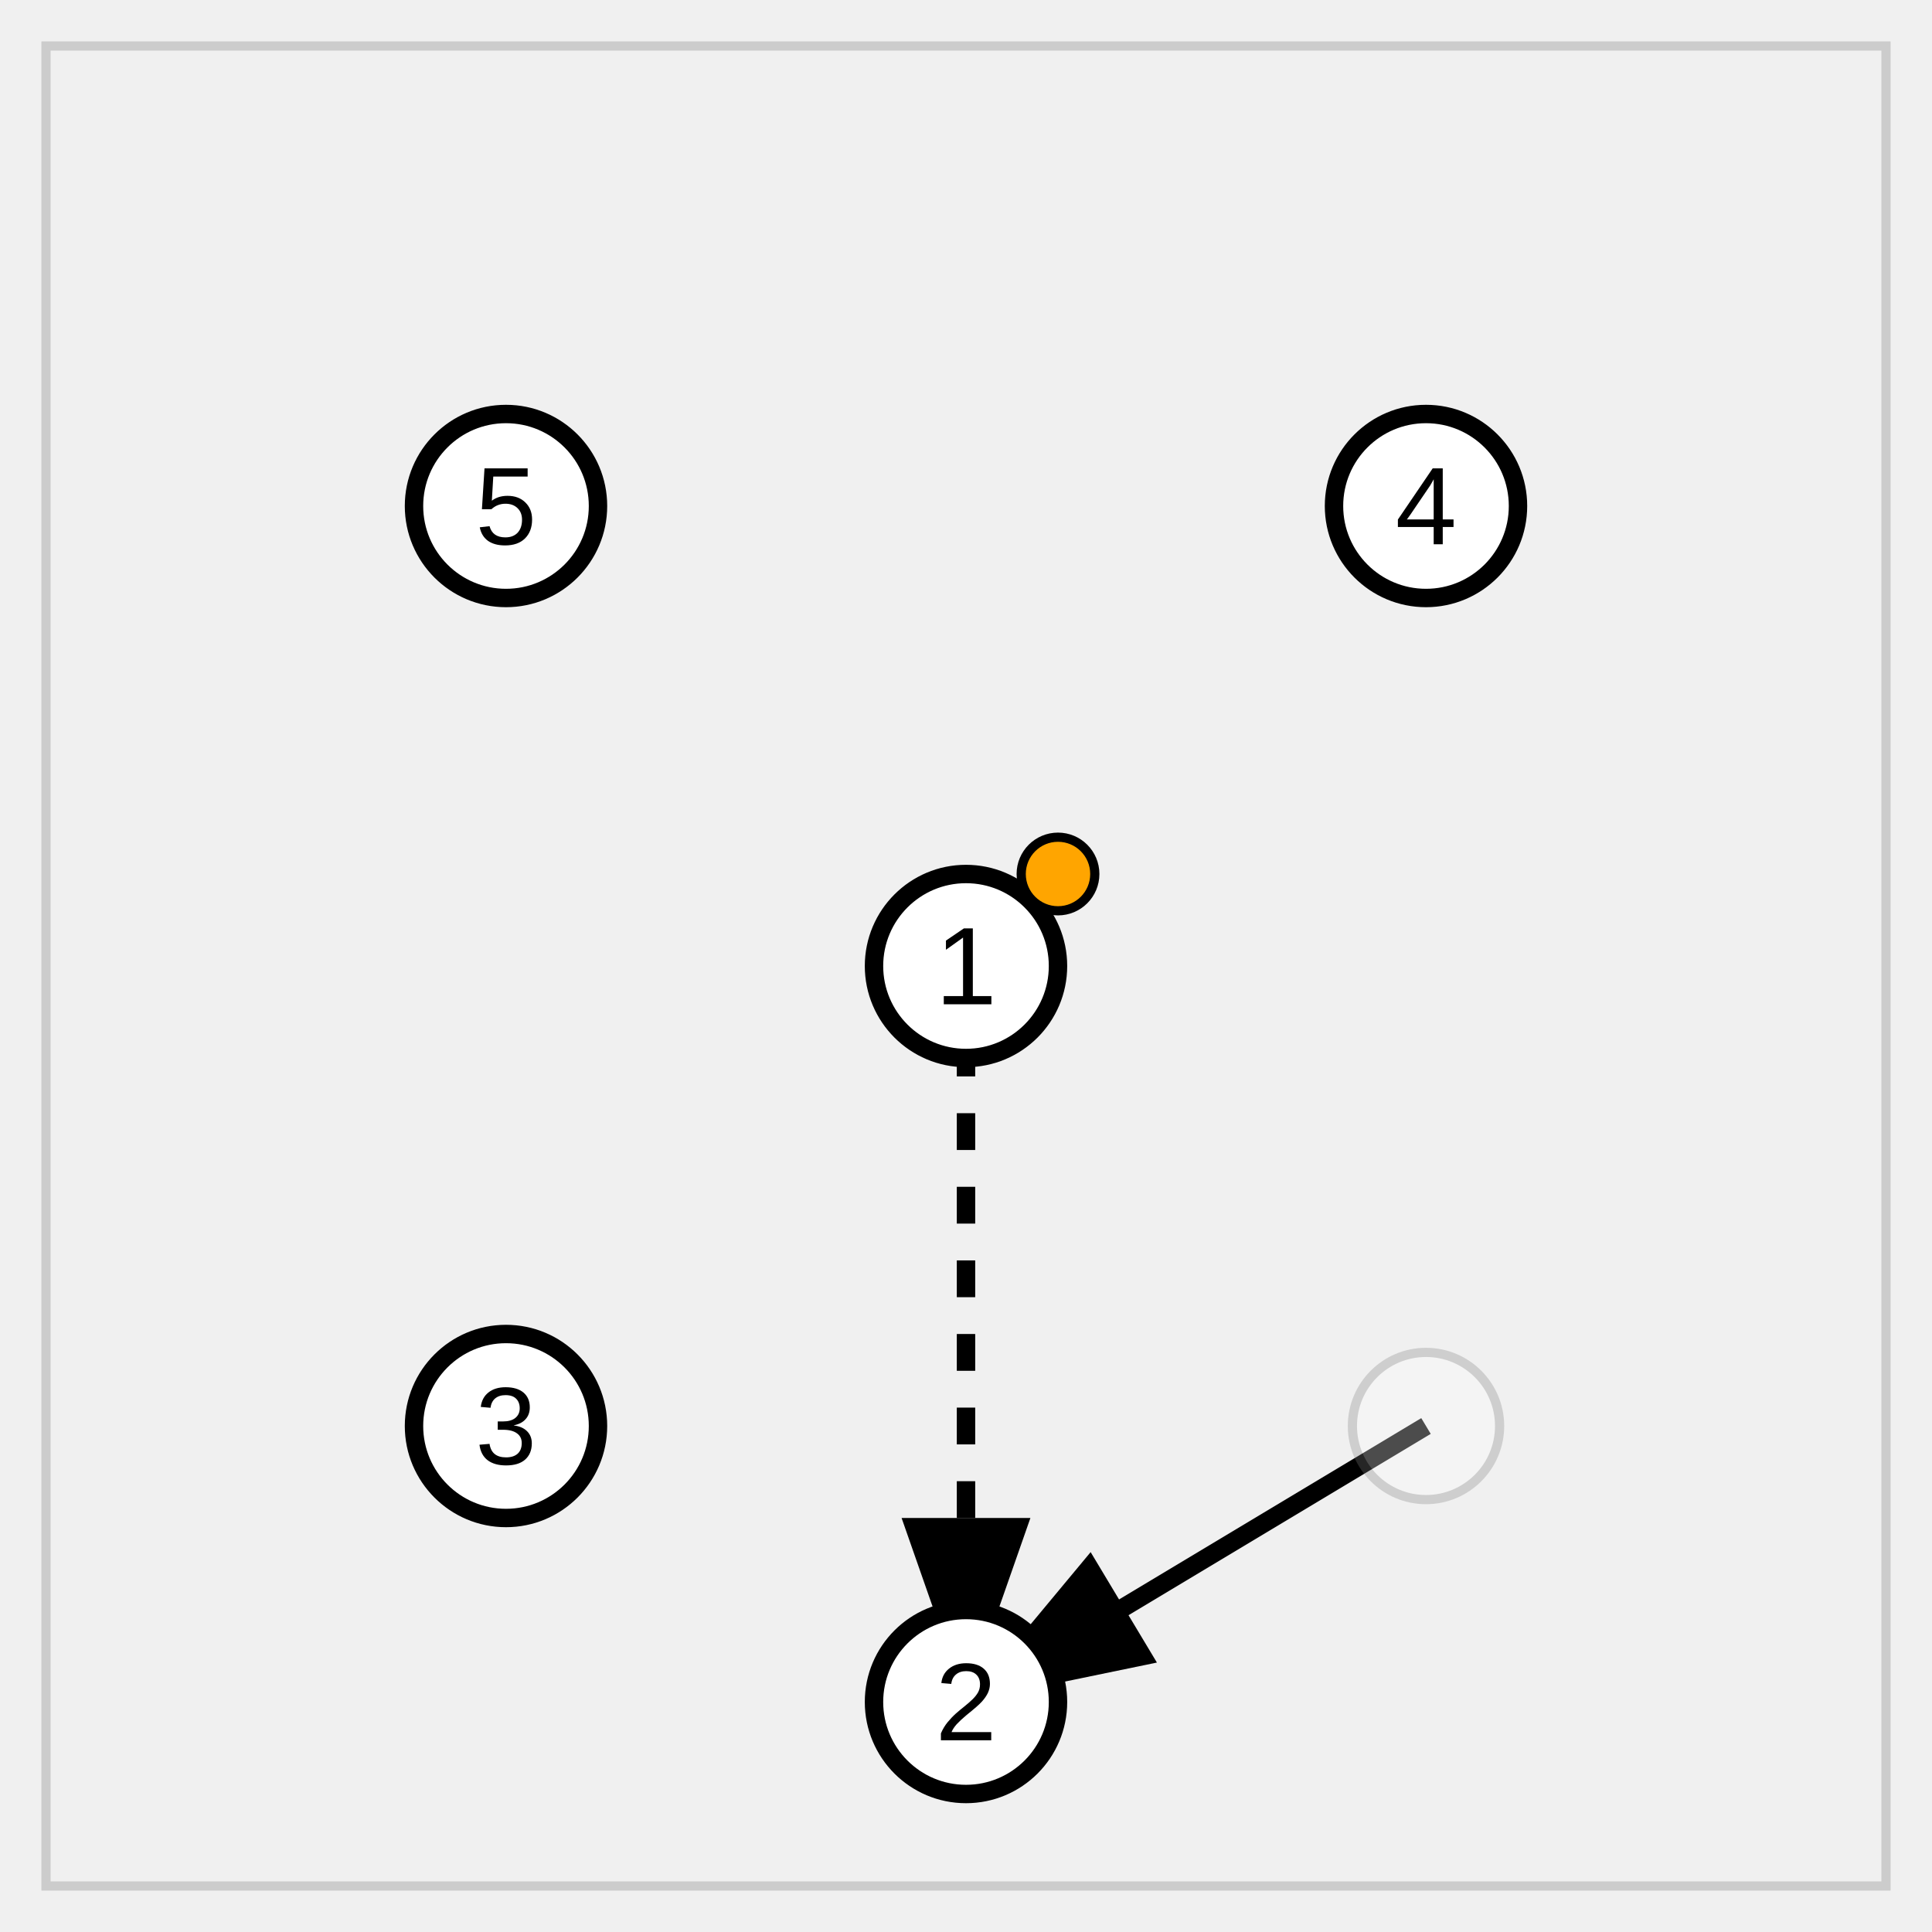
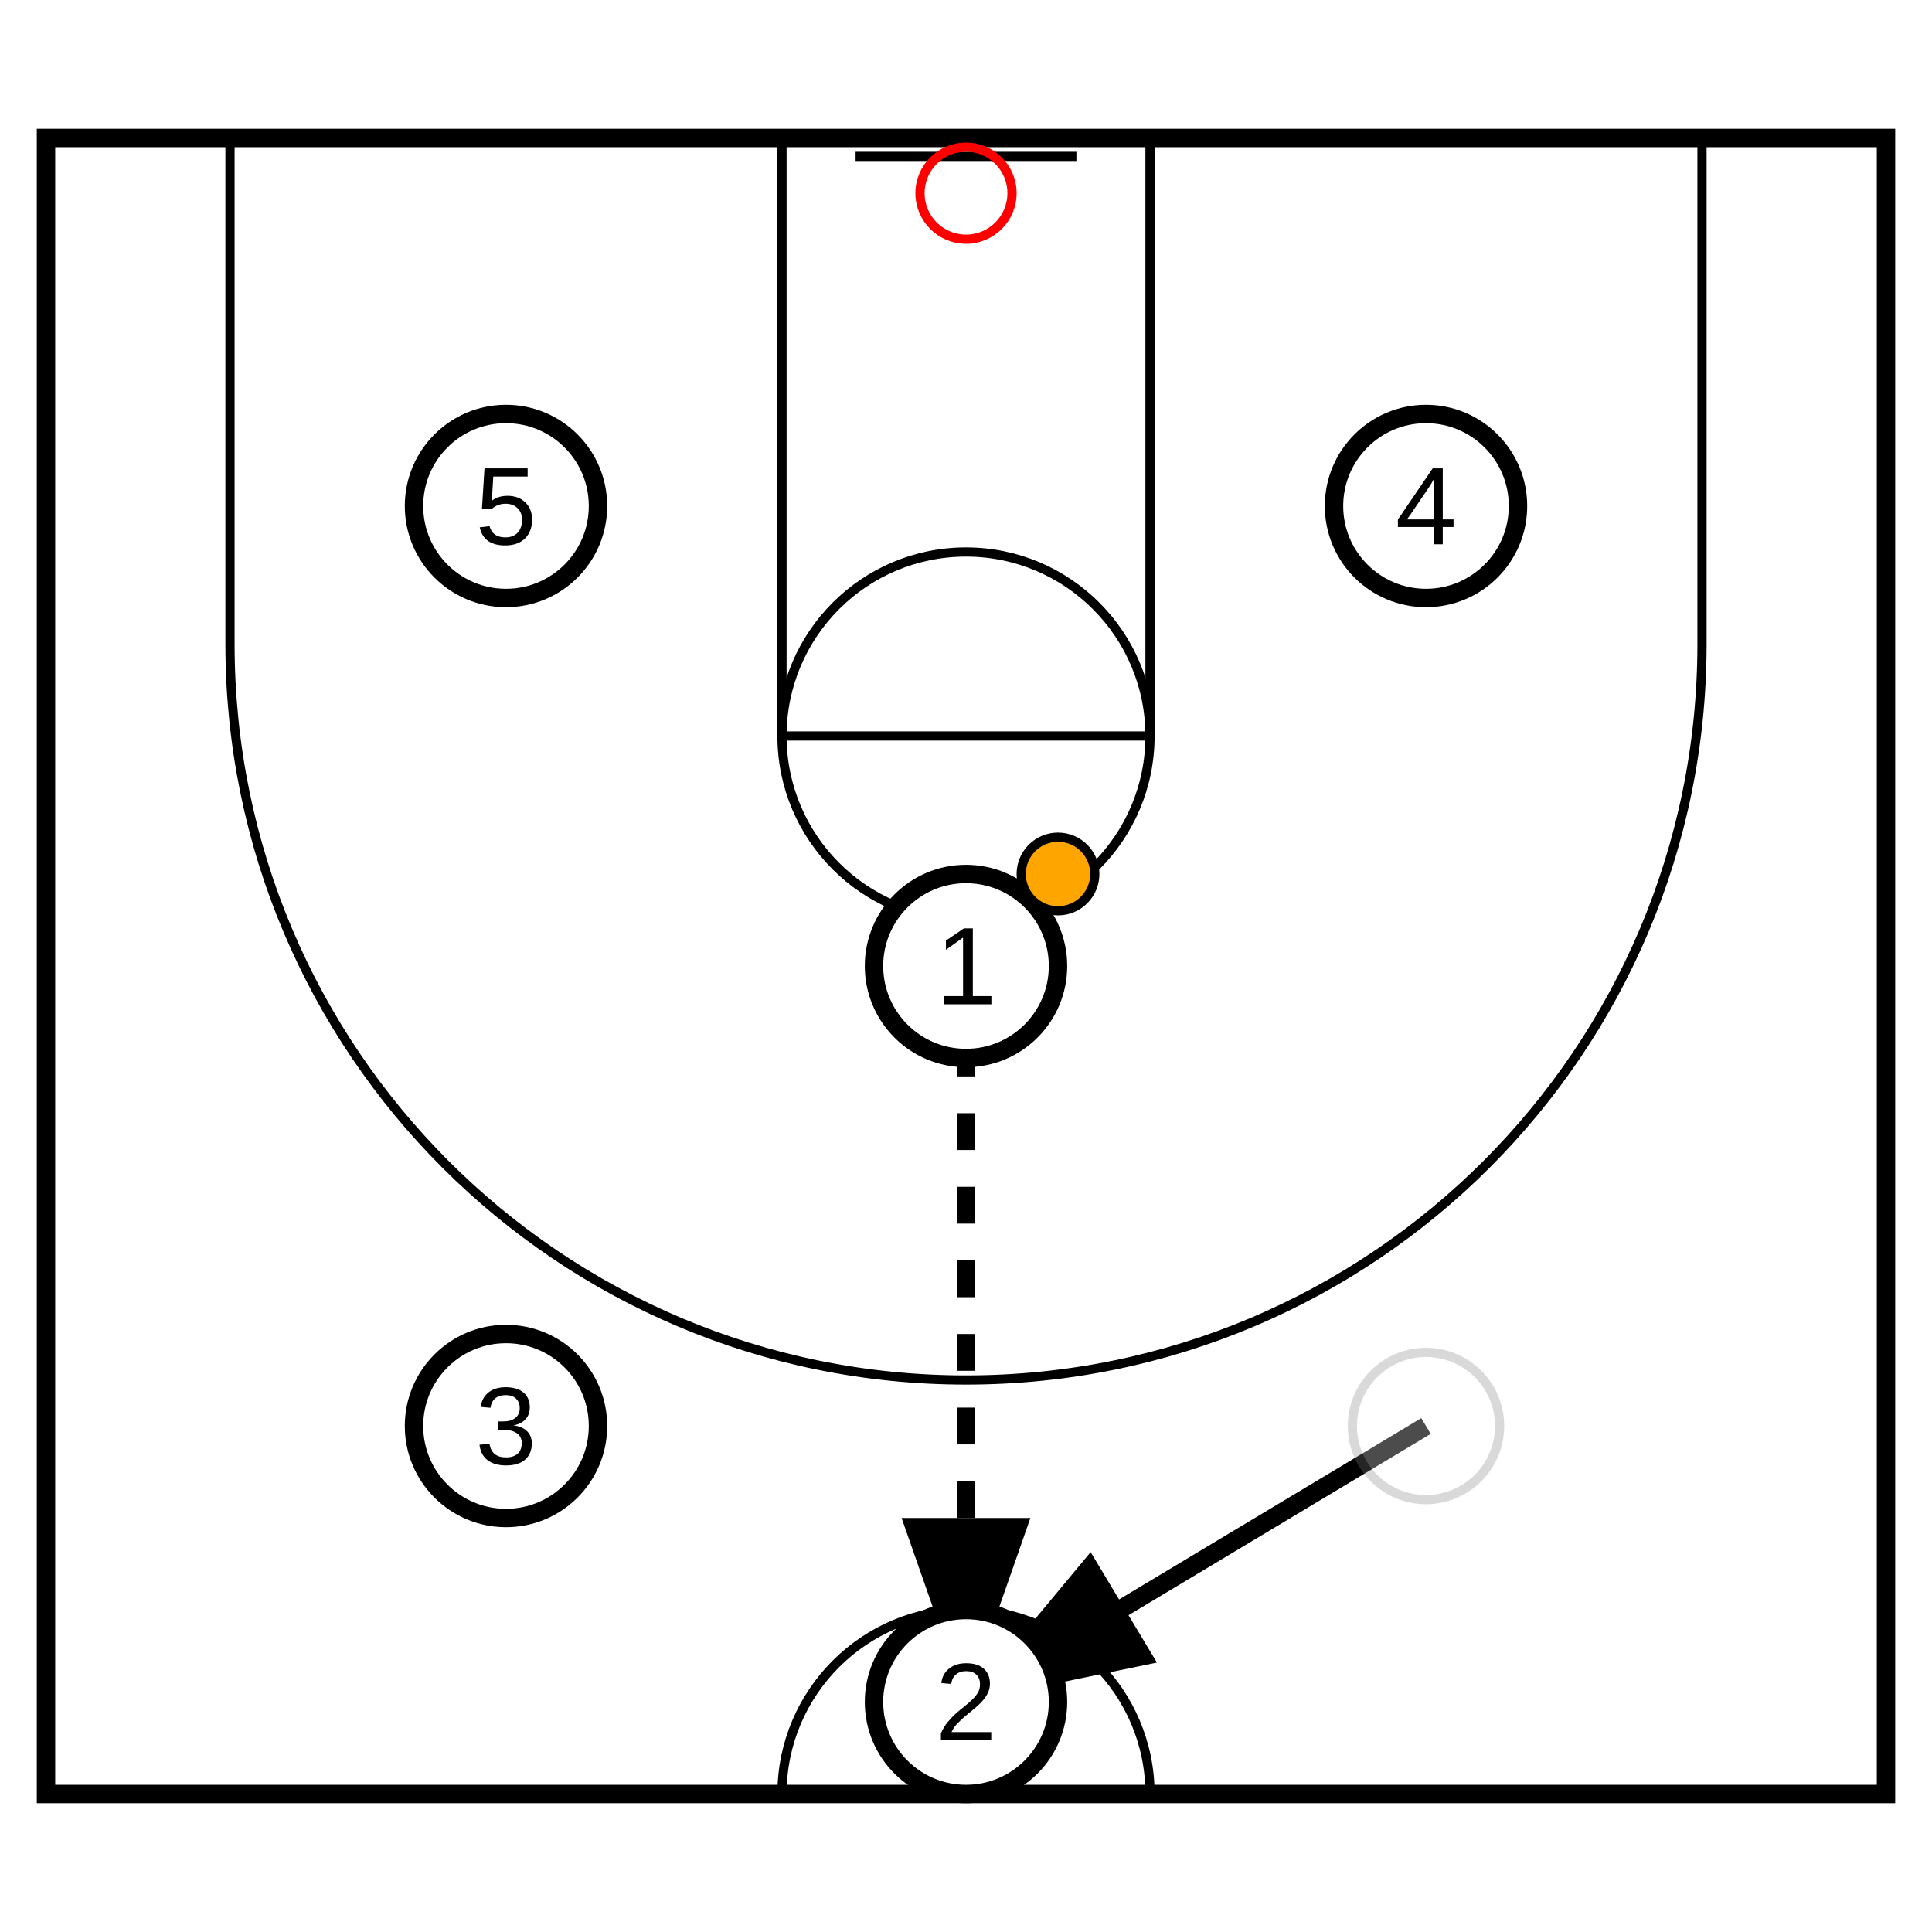
<svg xmlns="http://www.w3.org/2000/svg" width="500" height="500" viewBox="-105 -105 210 210">
-   <rect x="-100" y="-100" width="200" height="200" fill="none" stroke="#ccc" stroke-width="1" />
+   <rect x="-105" y="-105" width="210" height="210" fill="white" />
+   <rect x="-100" y="-90" width="200" height="180" fill="white" stroke="black" stroke-width="2" />
+   <rect x="-20" y="-90" width="40" height="65" fill="none" stroke="black" stroke-width="1" />
+   <circle cx="0" cy="-25" r="20" fill="none" stroke="black" stroke-width="1" />
+   <path d="M -80 -90 L -80 -35 A 80 80 0 0 0 80 -35 L 80 -90" fill="none" stroke="black" stroke-width="1" />
+   <path d="M -20 90 A 20 20 0 0 1 20 90" fill="none" stroke="black" stroke-width="1" />
+   <line x1="-12" y1="-88" x2="12" y2="-88" stroke="black" stroke-width="1" />
+   <circle cx="0" cy="-84" r="5" stroke="red" stroke-width="1" fill="none" />
  <line x1="50" y1="50" x2="0" y2="80" stroke="black" stroke-width="2" marker-end="url(#arrowhead)" />
  <line x1="0" y1="0" x2="0" y2="80" stroke="black" stroke-width="2" stroke-dasharray="4" marker-end="url(#arrowhead)" />
  <circle cx="0" cy="0" r="8" fill="white" stroke="gray" stroke-width="1" opacity="0.3" />
  <circle cx="0" cy="0" r="10" fill="white" stroke="black" stroke-width="2" />
  <text x="0" y="0" font-size="12" text-anchor="middle" dominant-baseline="central" font-family="Arial">1</text>
  <circle cx="0" cy="0" r="4" fill="orange" stroke="black" stroke-width="1" transform="translate(10, -10)" />
  <circle cx="50" cy="50" r="8" fill="white" stroke="gray" stroke-width="1" opacity="0.3" />
  <circle cx="0" cy="80" r="10" fill="white" stroke="black" stroke-width="2" />
  <text x="0" y="80" font-size="12" text-anchor="middle" dominant-baseline="central" font-family="Arial">2</text>
  <circle cx="-50" cy="50" r="8" fill="white" stroke="gray" stroke-width="1" opacity="0.3" />
  <circle cx="-50" cy="50" r="10" fill="white" stroke="black" stroke-width="2" />
  <text x="-50" y="50" font-size="12" text-anchor="middle" dominant-baseline="central" font-family="Arial">3</text>
  <circle cx="50" cy="-50" r="8" fill="white" stroke="gray" stroke-width="1" opacity="0.3" />
  <circle cx="50" cy="-50" r="10" fill="white" stroke="black" stroke-width="2" />
  <text x="50" y="-50" font-size="12" text-anchor="middle" dominant-baseline="central" font-family="Arial">4</text>
  <circle cx="-50" cy="-50" r="8" fill="white" stroke="gray" stroke-width="1" opacity="0.3" />
  <circle cx="-50" cy="-50" r="10" fill="white" stroke="black" stroke-width="2" />
  <text x="-50" y="-50" font-size="12" text-anchor="middle" dominant-baseline="central" font-family="Arial">5</text>
  <defs>
    <marker id="arrowhead" markerWidth="10" markerHeight="7" refX="10" refY="3.5" orient="auto">
      <polygon points="0 0, 10 3.5, 0 7" fill="black" />
    </marker>
  </defs>
</svg>
